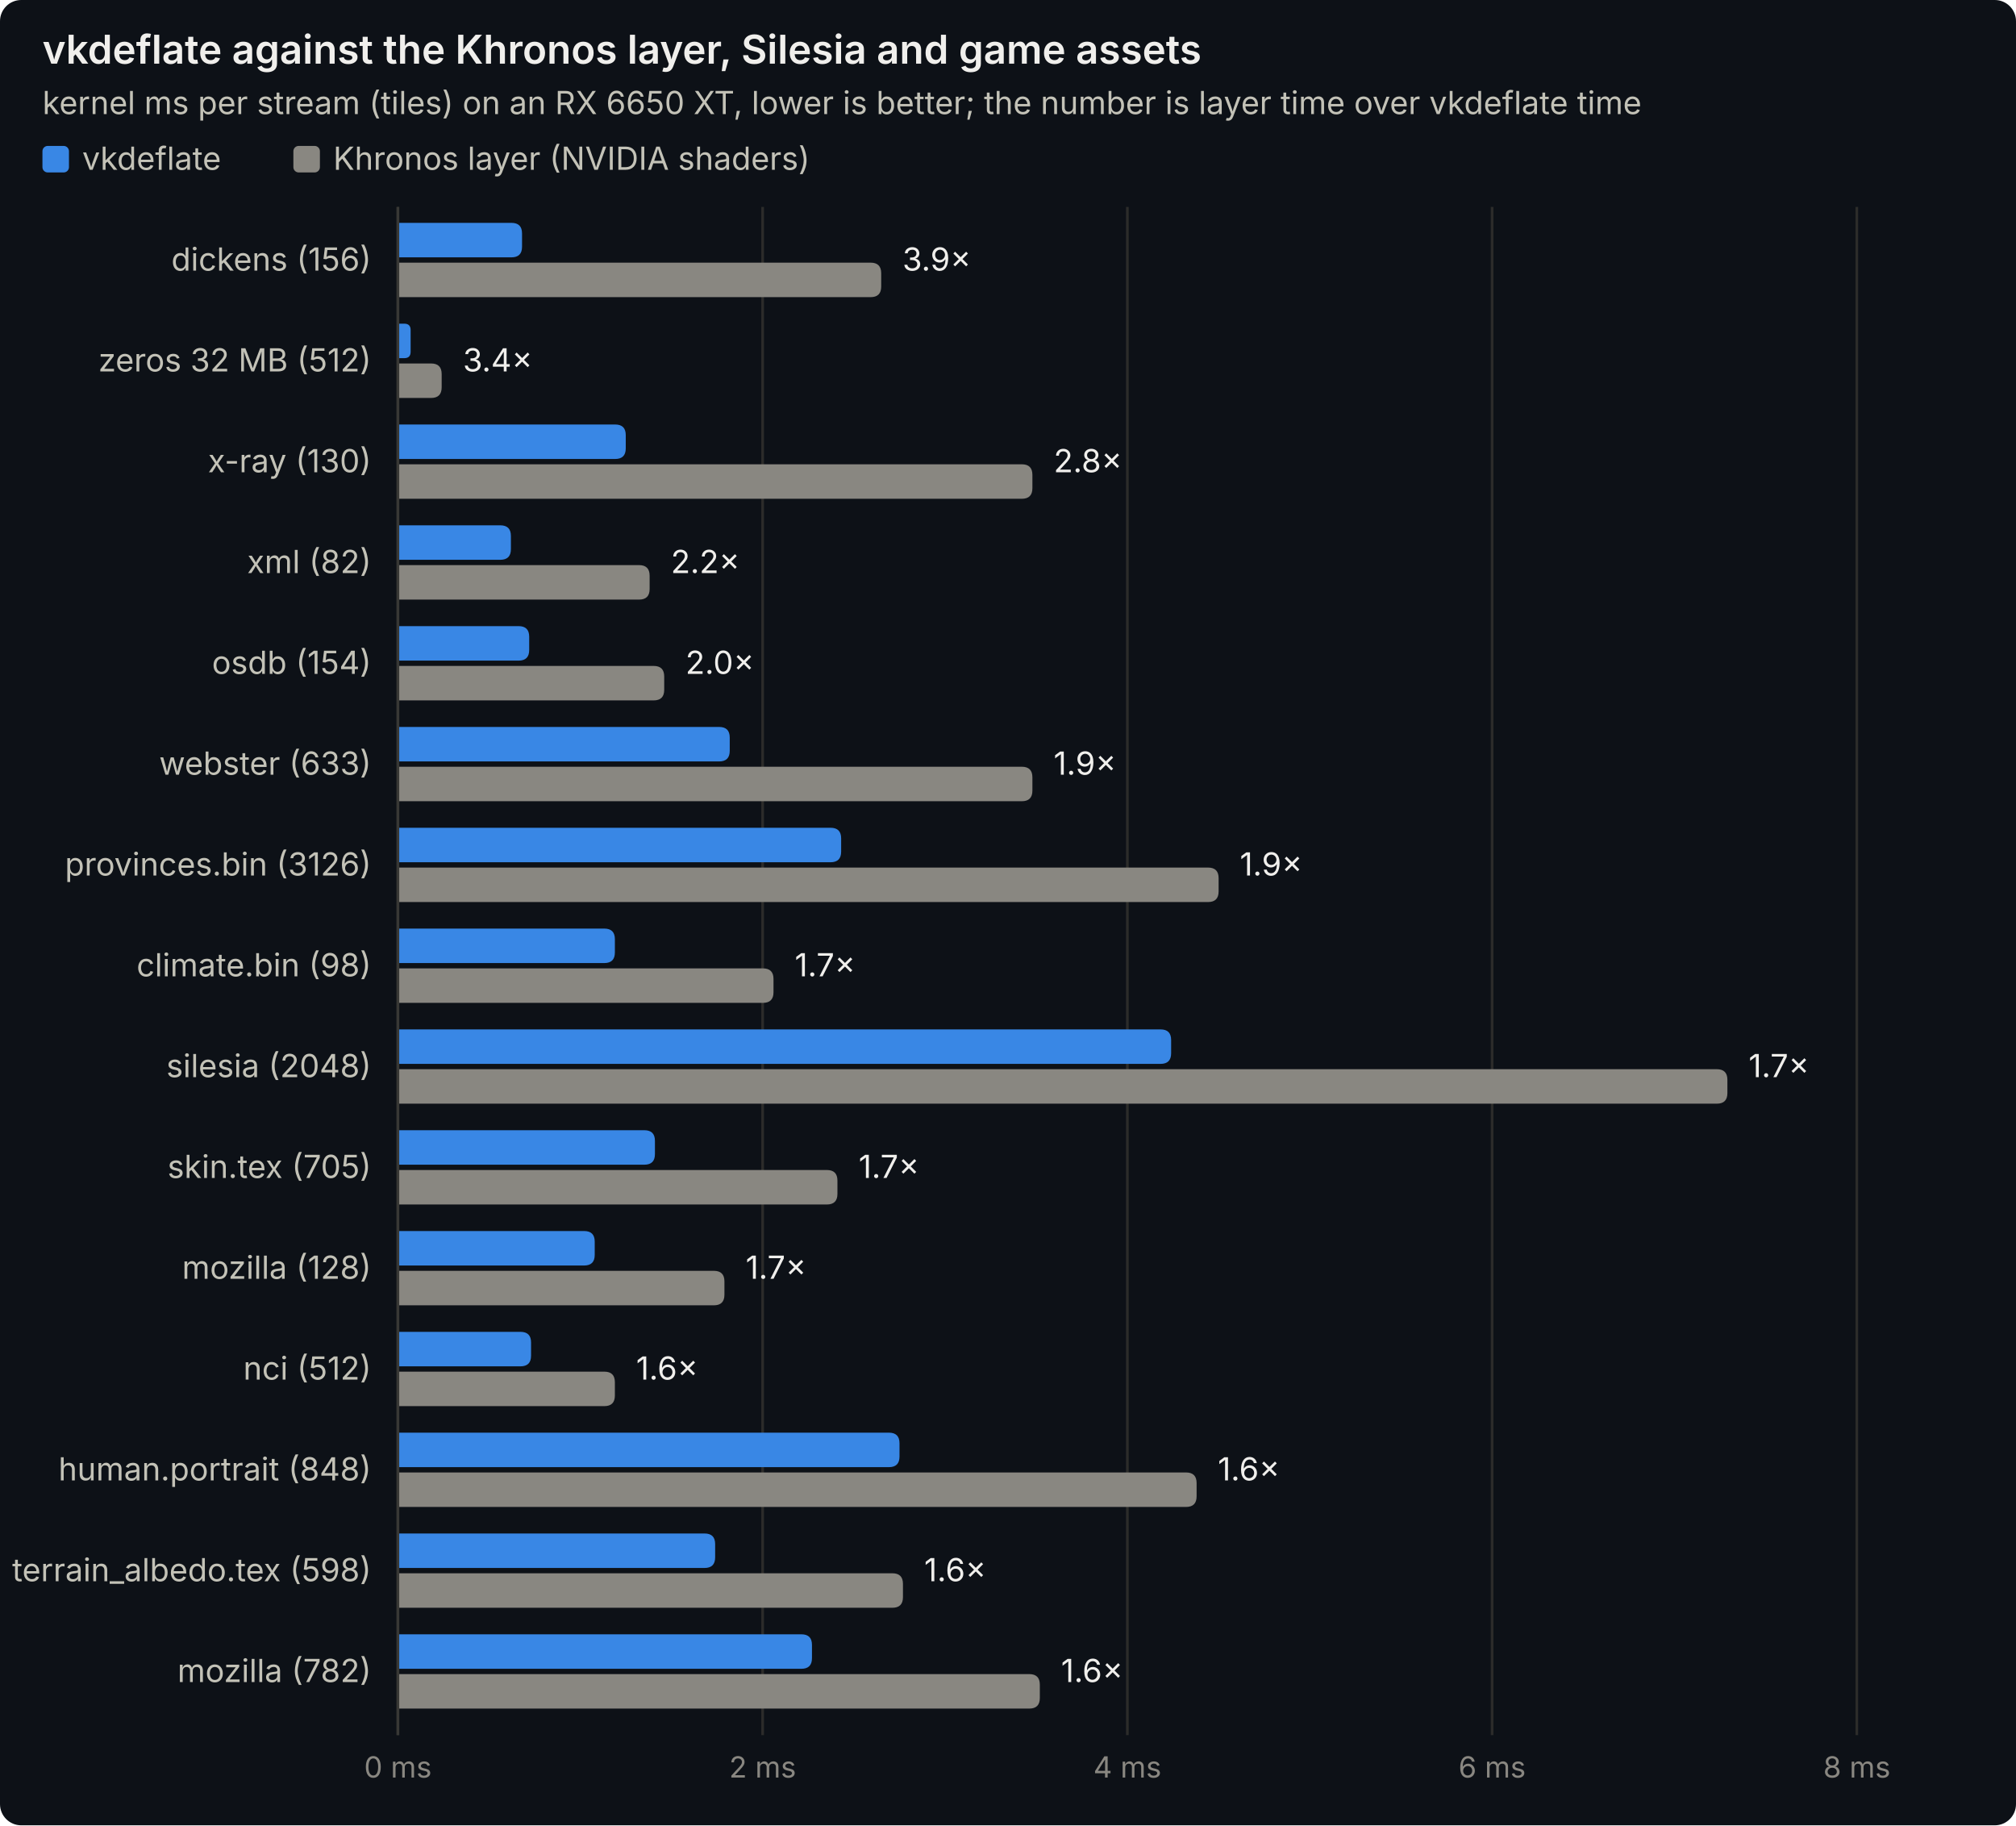
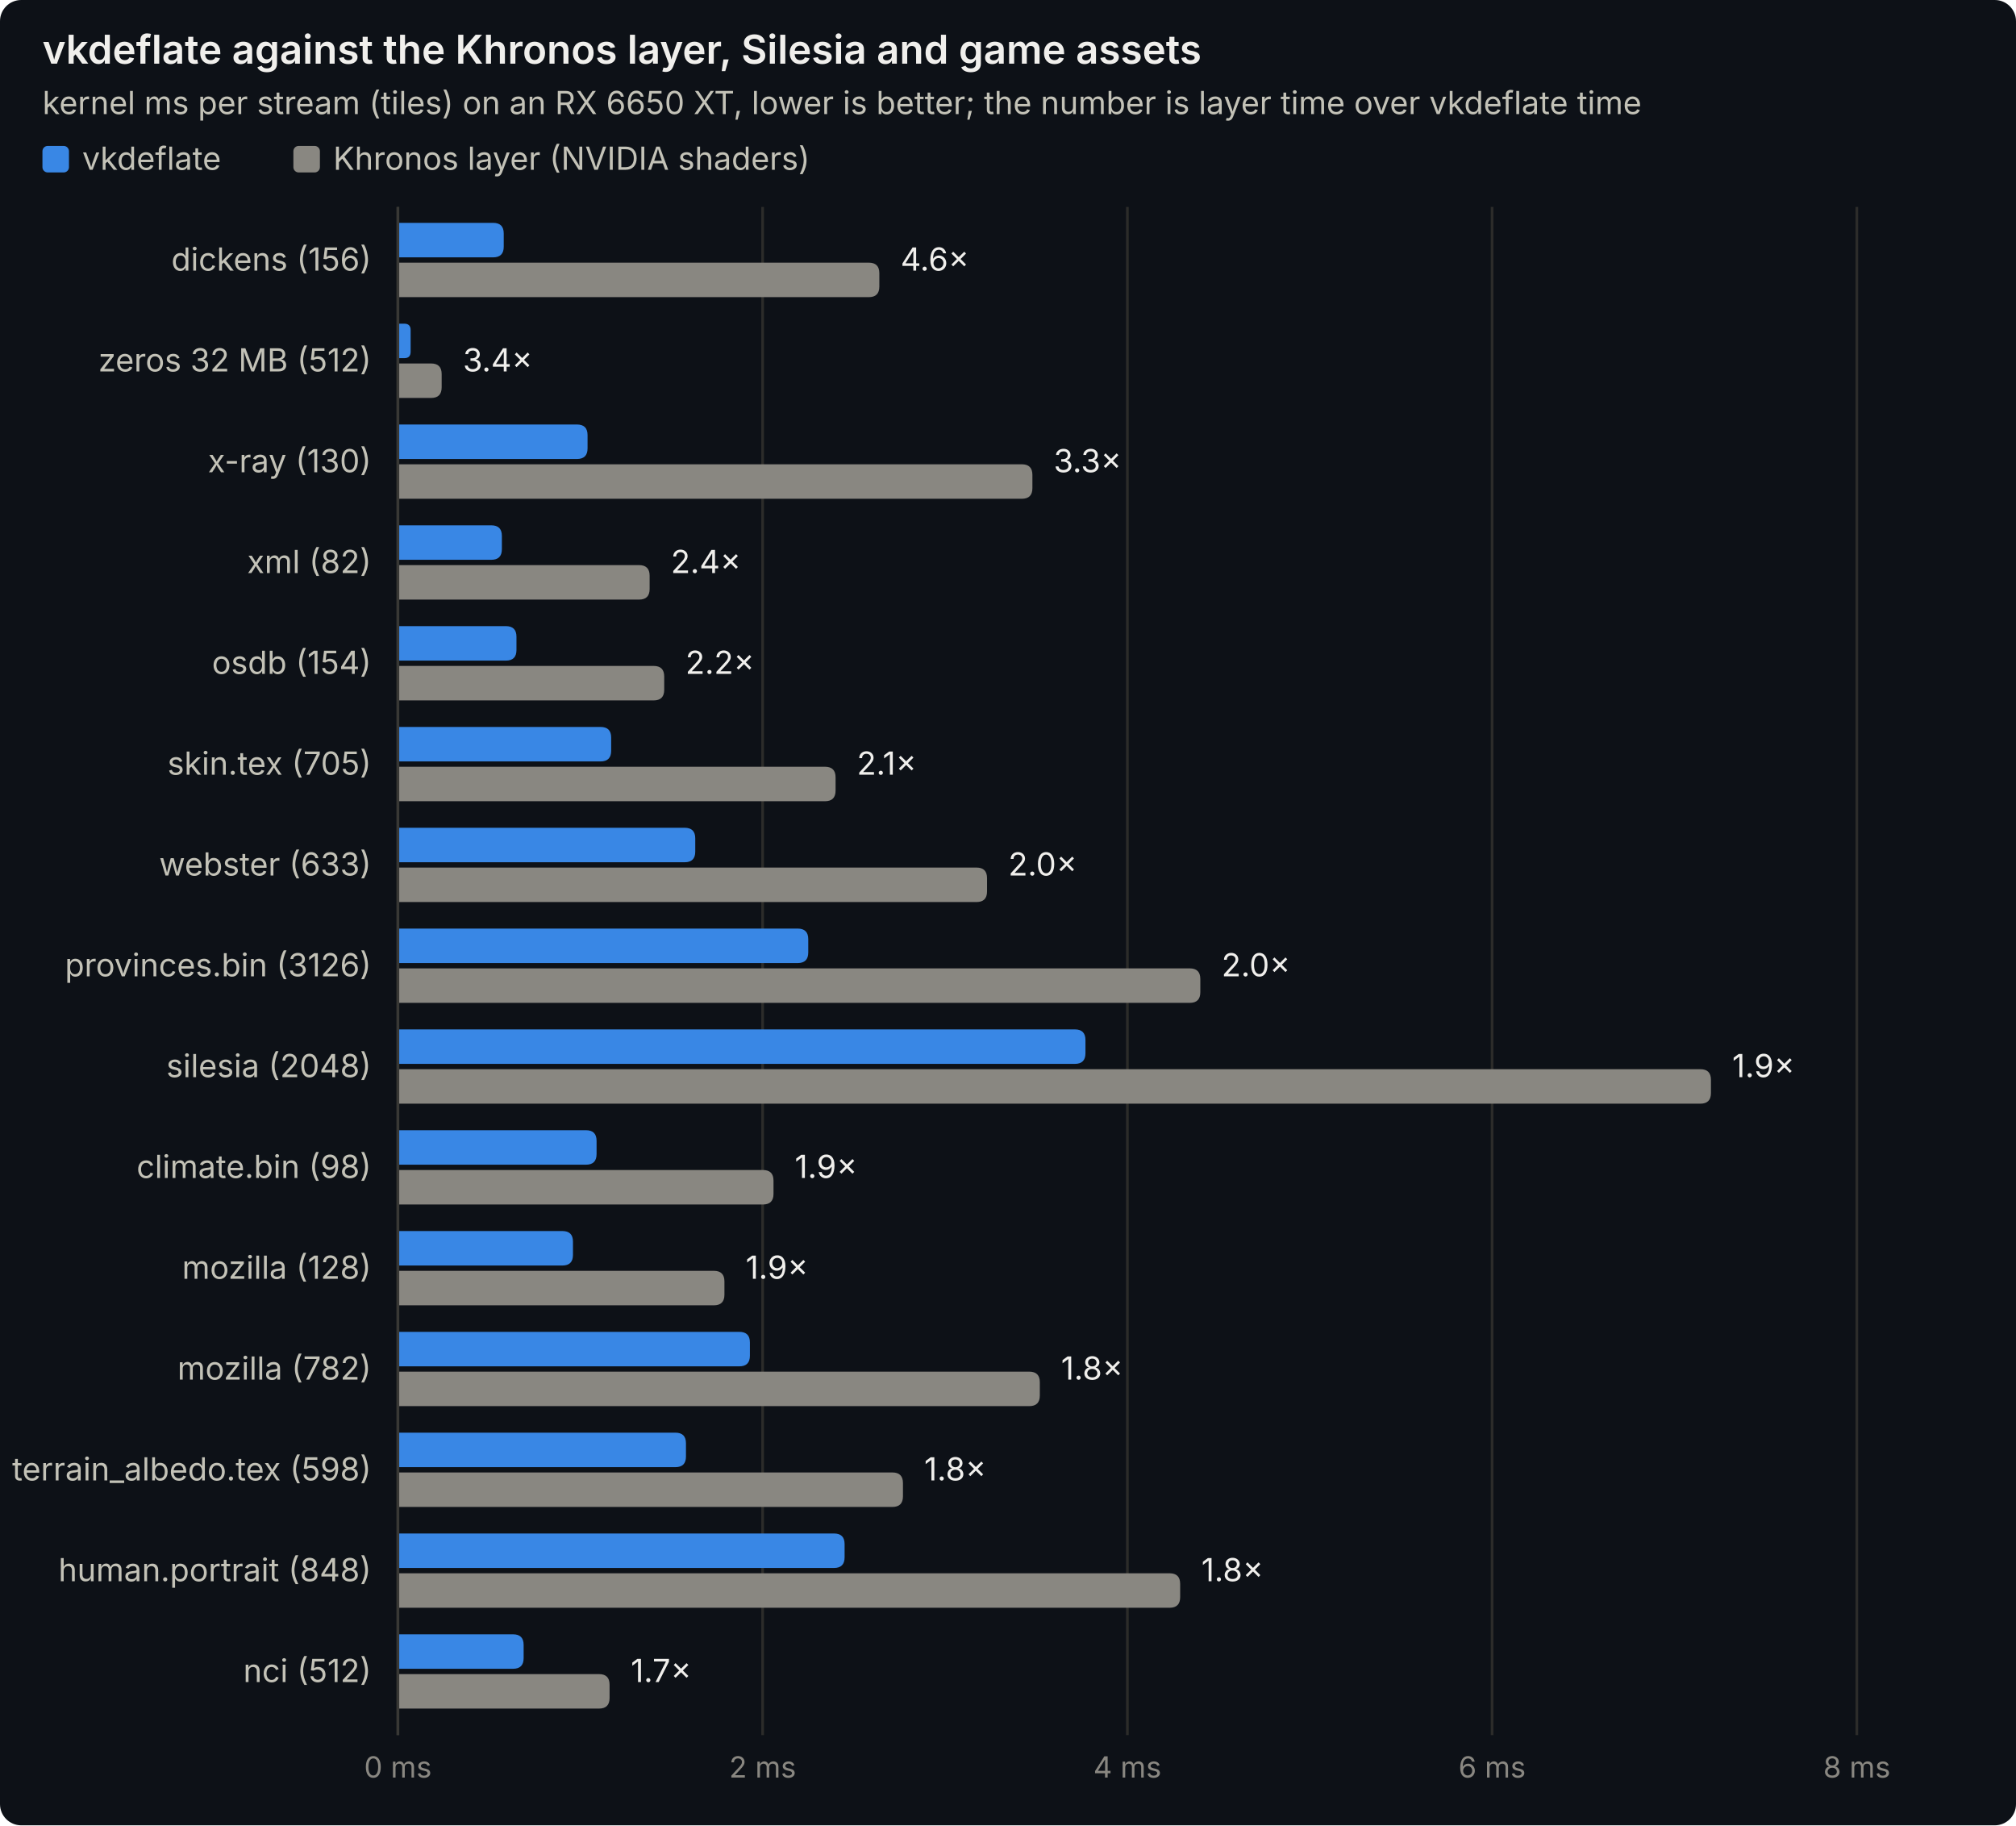
<svg xmlns="http://www.w3.org/2000/svg" viewBox="0 0 760 688" width="760" height="688" role="img" aria-labelledby="t d" font-family="system-ui, -apple-system, 'Segoe UI', sans-serif">
  <style>
.bg{fill:#0d1117}.p{fill:#f0efec}.s{fill:#c3c2b7}.m{fill:#898781}
.grid{stroke:#2c2c2a;stroke-width:1}.axis{stroke:#383835;stroke-width:1}
.c1{fill:#3987e5}.c2{fill:#d95926}.c3{fill:#199e70}.cg{fill:#898781}.cv{fill:#4a4a47}
.l1{stroke:#3987e5}.l2{stroke:#d95926}.l3{stroke:#199e70}
.o1{fill:#184f95}.o2{fill:#3987e5}.o3{fill:#9ec5f4}
.ring{stroke:#0d1117;stroke-width:2}
.box{fill:#1a1a19;stroke:#383835;stroke-width:1}.hi{fill:#0d366b;stroke:#3987e5;stroke-width:1}
</style>
  <rect width="760" height="688" rx="8" class="bg" />
  <text x="16.0" y="24.0" class="p" font-size="15" font-weight="600" text-anchor="start">vkdeflate against the Khronos layer, Silesia and game assets</text>
  <text x="16.0" y="43.0" class="s" font-size="12" font-weight="400" text-anchor="start">kernel ms per stream (tiles) on an RX 6650 XT, lower is better; the number is layer time over vkdeflate time</text>
  <rect x="16.0" y="55.0" width="10.0" height="10.0" rx="2" class="c1" />
  <text x="31.0" y="64.0" class="s" font-size="12" font-weight="400" text-anchor="start">vkdeflate</text>
  <rect x="110.6" y="55.0" width="10.0" height="10.0" rx="2" class="cg" />
  <text x="125.6" y="64.0" class="s" font-size="12" font-weight="400" text-anchor="start">Khronos layer (NVIDIA shaders)</text>
  <line x1="150.0" y1="78.0" x2="150.0" y2="654.0" class="grid" />
  <text x="150.0" y="670.0" class="m" font-size="11" font-weight="400" text-anchor="middle">0 ms</text>
  <line x1="287.5" y1="78.0" x2="287.5" y2="654.0" class="grid" />
  <text x="287.5" y="670.0" class="m" font-size="11" font-weight="400" text-anchor="middle">2 ms</text>
  <line x1="425.0" y1="78.0" x2="425.0" y2="654.0" class="grid" />
  <text x="425.0" y="670.0" class="m" font-size="11" font-weight="400" text-anchor="middle">4 ms</text>
  <line x1="562.5" y1="78.0" x2="562.5" y2="654.0" class="grid" />
  <text x="562.5" y="670.0" class="m" font-size="11" font-weight="400" text-anchor="middle">6 ms</text>
  <line x1="700.0" y1="78.0" x2="700.0" y2="654.0" class="grid" />
  <text x="700.0" y="670.0" class="m" font-size="11" font-weight="400" text-anchor="middle">8 ms</text>
  <text x="140.0" y="102.0" class="s" font-size="12" font-weight="400" text-anchor="end">dickens (156)</text>
-   <path d="M150.0,84.0 H192.8 Q196.8,84.0 196.8,88.0 V93.0 Q196.8,97.0 192.8,97.0 H150.0 Z" class="c1" />
-   <path d="M150.0,99.0 H328.2 Q332.2,99.0 332.2,103.0 V108.0 Q332.2,112.0 328.2,112.0 H150.0 Z" class="cg" />
-   <text x="340.2" y="102.0" class="p" font-size="12" font-weight="400" text-anchor="start">3.9×</text>
+   <path d="M150.0,84.0 H185.9 Q189.9,84.0 189.9,88.0 V93.0 Q189.9,97.0 185.9,97.0 H150.0 Z" class="c1" />
+   <path d="M150.0,99.0 H327.5 Q331.5,99.0 331.5,103.0 V108.0 Q331.5,112.0 327.5,112.0 H150.0 Z" class="cg" />
+   <text x="339.5" y="102.0" class="p" font-size="12" font-weight="400" text-anchor="start">4.6×</text>
  <text x="140.0" y="140.0" class="s" font-size="12" font-weight="400" text-anchor="end">zeros 32 MB (512)</text>
  <path d="M150.0,122.0 H152.4 Q154.8,122.0 154.8,124.4 V132.6 Q154.8,135.0 152.4,135.0 H150.0 Z" class="c1" />
  <path d="M150.0,137.0 H162.5 Q166.5,137.0 166.5,141.0 V146.0 Q166.5,150.0 162.5,150.0 H150.0 Z" class="cg" />
  <text x="174.5" y="140.0" class="p" font-size="12" font-weight="400" text-anchor="start">3.4×</text>
  <text x="140.0" y="178.0" class="s" font-size="12" font-weight="400" text-anchor="end">x-ray (130)</text>
-   <path d="M150.0,160.0 H231.9 Q235.9,160.0 235.9,164.0 V169.0 Q235.9,173.0 231.9,173.0 H150.0 Z" class="c1" />
+   <path d="M150.0,160.0 H217.5 Q221.5,160.0 221.5,164.0 V169.0 Q221.5,173.0 217.5,173.0 H150.0 Z" class="c1" />
  <path d="M150.0,175.0 H385.2 Q389.2,175.0 389.2,179.0 V184.0 Q389.2,188.0 385.2,188.0 H150.0 Z" class="cg" />
-   <text x="397.2" y="178.0" class="p" font-size="12" font-weight="400" text-anchor="start">2.8×</text>
+   <text x="397.2" y="178.0" class="p" font-size="12" font-weight="400" text-anchor="start">3.3×</text>
  <text x="140.0" y="216.0" class="s" font-size="12" font-weight="400" text-anchor="end">xml (82)</text>
-   <path d="M150.0,198.0 H188.6 Q192.6,198.0 192.6,202.0 V207.0 Q192.6,211.0 188.6,211.0 H150.0 Z" class="c1" />
+   <path d="M150.0,198.0 H185.2 Q189.2,198.0 189.2,202.0 V207.0 Q189.2,211.0 185.2,211.0 H150.0 Z" class="c1" />
  <path d="M150.0,213.0 H240.9 Q244.9,213.0 244.9,217.0 V222.0 Q244.9,226.0 240.9,226.0 H150.0 Z" class="cg" />
-   <text x="252.9" y="216.0" class="p" font-size="12" font-weight="400" text-anchor="start">2.2×</text>
+   <text x="252.9" y="216.0" class="p" font-size="12" font-weight="400" text-anchor="start">2.4×</text>
  <text x="140.0" y="254.0" class="s" font-size="12" font-weight="400" text-anchor="end">osdb (154)</text>
-   <path d="M150.0,236.0 H195.5 Q199.5,236.0 199.5,240.0 V245.0 Q199.5,249.0 195.5,249.0 H150.0 Z" class="c1" />
+   <path d="M150.0,236.0 H190.7 Q194.7,236.0 194.7,240.0 V245.0 Q194.7,249.0 190.7,249.0 H150.0 Z" class="c1" />
  <path d="M150.0,251.0 H246.4 Q250.4,251.0 250.4,255.0 V260.0 Q250.4,264.0 246.4,264.0 H150.0 Z" class="cg" />
-   <text x="258.4" y="254.0" class="p" font-size="12" font-weight="400" text-anchor="start">2.0×</text>
-   <text x="140.0" y="292.0" class="s" font-size="12" font-weight="400" text-anchor="end">webster (633)</text>
-   <path d="M150.0,274.0 H271.1 Q275.1,274.0 275.1,278.0 V283.0 Q275.1,287.0 271.1,287.0 H150.0 Z" class="c1" />
-   <path d="M150.0,289.0 H385.2 Q389.2,289.0 389.2,293.0 V298.0 Q389.2,302.0 385.2,302.0 H150.0 Z" class="cg" />
-   <text x="397.2" y="292.0" class="p" font-size="12" font-weight="400" text-anchor="start">1.9×</text>
-   <text x="140.0" y="330.0" class="s" font-size="12" font-weight="400" text-anchor="end">provinces.bin (3126)</text>
-   <path d="M150.0,312.0 H313.1 Q317.1,312.0 317.1,316.0 V321.0 Q317.1,325.0 313.1,325.0 H150.0 Z" class="c1" />
-   <path d="M150.0,327.0 H455.4 Q459.4,327.0 459.4,331.0 V336.0 Q459.4,340.0 455.4,340.0 H150.0 Z" class="cg" />
-   <text x="467.4" y="330.0" class="p" font-size="12" font-weight="400" text-anchor="start">1.9×</text>
-   <text x="140.0" y="368.0" class="s" font-size="12" font-weight="400" text-anchor="end">climate.bin (98)</text>
-   <path d="M150.0,350.0 H227.8 Q231.8,350.0 231.8,354.0 V359.0 Q231.8,363.0 227.8,363.0 H150.0 Z" class="c1" />
-   <path d="M150.0,365.0 H287.6 Q291.6,365.0 291.6,369.0 V374.0 Q291.6,378.0 287.6,378.0 H150.0 Z" class="cg" />
-   <text x="299.6" y="368.0" class="p" font-size="12" font-weight="400" text-anchor="start">1.7×</text>
+   <text x="258.4" y="254.0" class="p" font-size="12" font-weight="400" text-anchor="start">2.2×</text>
+   <text x="140.0" y="292.0" class="s" font-size="12" font-weight="400" text-anchor="end">skin.tex (705)</text>
+   <path d="M150.0,274.0 H226.4 Q230.4,274.0 230.4,278.0 V283.0 Q230.4,287.0 226.4,287.0 H150.0 Z" class="c1" />
+   <path d="M150.0,289.0 H311.0 Q315.0,289.0 315.0,293.0 V298.0 Q315.0,302.0 311.0,302.0 H150.0 Z" class="cg" />
+   <text x="323.0" y="292.0" class="p" font-size="12" font-weight="400" text-anchor="start">2.1×</text>
+   <text x="140.0" y="330.0" class="s" font-size="12" font-weight="400" text-anchor="end">webster (633)</text>
+   <path d="M150.0,312.0 H258.1 Q262.1,312.0 262.1,316.0 V321.0 Q262.1,325.0 258.1,325.0 H150.0 Z" class="c1" />
+   <path d="M150.0,327.0 H368.1 Q372.1,327.0 372.1,331.0 V336.0 Q372.1,340.0 368.1,340.0 H150.0 Z" class="cg" />
+   <text x="380.1" y="330.0" class="p" font-size="12" font-weight="400" text-anchor="start">2.0×</text>
+   <text x="140.0" y="368.0" class="s" font-size="12" font-weight="400" text-anchor="end">provinces.bin (3126)</text>
+   <path d="M150.0,350.0 H300.7 Q304.7,350.0 304.7,354.0 V359.0 Q304.7,363.0 300.7,363.0 H150.0 Z" class="c1" />
+   <path d="M150.0,365.0 H448.5 Q452.5,365.0 452.5,369.0 V374.0 Q452.5,378.0 448.5,378.0 H150.0 Z" class="cg" />
+   <text x="460.5" y="368.0" class="p" font-size="12" font-weight="400" text-anchor="start">2.0×</text>
  <text x="140.0" y="406.0" class="s" font-size="12" font-weight="400" text-anchor="end">silesia (2048)</text>
-   <path d="M150.0,388.0 H437.5 Q441.5,388.0 441.5,392.0 V397.0 Q441.5,401.0 437.5,401.0 H150.0 Z" class="c1" />
-   <path d="M150.0,403.0 H647.2 Q651.2,403.0 651.2,407.0 V412.0 Q651.2,416.0 647.2,416.0 H150.0 Z" class="cg" />
-   <text x="659.2" y="406.0" class="p" font-size="12" font-weight="400" text-anchor="start">1.7×</text>
-   <text x="140.0" y="444.0" class="s" font-size="12" font-weight="400" text-anchor="end">skin.tex (705)</text>
-   <path d="M150.0,426.0 H242.9 Q246.9,426.0 246.9,430.0 V435.0 Q246.9,439.0 242.9,439.0 H150.0 Z" class="c1" />
-   <path d="M150.0,441.0 H311.7 Q315.7,441.0 315.7,445.0 V450.0 Q315.7,454.0 311.7,454.0 H150.0 Z" class="cg" />
-   <text x="323.7" y="444.0" class="p" font-size="12" font-weight="400" text-anchor="start">1.7×</text>
+   <path d="M150.0,388.0 H405.2 Q409.2,388.0 409.2,392.0 V397.0 Q409.2,401.0 405.2,401.0 H150.0 Z" class="c1" />
+   <path d="M150.0,403.0 H641.0 Q645.0,403.0 645.0,407.0 V412.0 Q645.0,416.0 641.0,416.0 H150.0 Z" class="cg" />
+   <text x="653.0" y="406.0" class="p" font-size="12" font-weight="400" text-anchor="start">1.9×</text>
+   <text x="140.0" y="444.0" class="s" font-size="12" font-weight="400" text-anchor="end">climate.bin (98)</text>
+   <path d="M150.0,426.0 H220.9 Q224.9,426.0 224.9,430.0 V435.0 Q224.9,439.0 220.9,439.0 H150.0 Z" class="c1" />
+   <path d="M150.0,441.0 H287.6 Q291.6,441.0 291.6,445.0 V450.0 Q291.6,454.0 287.6,454.0 H150.0 Z" class="cg" />
+   <text x="299.6" y="444.0" class="p" font-size="12" font-weight="400" text-anchor="start">1.9×</text>
  <text x="140.0" y="482.0" class="s" font-size="12" font-weight="400" text-anchor="end">mozilla (128)</text>
-   <path d="M150.0,464.0 H220.2 Q224.2,464.0 224.2,468.0 V473.0 Q224.2,477.0 220.2,477.0 H150.0 Z" class="c1" />
+   <path d="M150.0,464.0 H212.0 Q216.0,464.0 216.0,468.0 V473.0 Q216.0,477.0 212.0,477.0 H150.0 Z" class="c1" />
  <path d="M150.0,479.0 H269.1 Q273.1,479.0 273.1,483.0 V488.0 Q273.1,492.0 269.1,492.0 H150.0 Z" class="cg" />
-   <text x="281.1" y="482.0" class="p" font-size="12" font-weight="400" text-anchor="start">1.7×</text>
-   <text x="140.0" y="520.0" class="s" font-size="12" font-weight="400" text-anchor="end">nci (512)</text>
-   <path d="M150.0,502.0 H196.2 Q200.2,502.0 200.2,506.0 V511.0 Q200.2,515.0 196.2,515.0 H150.0 Z" class="c1" />
-   <path d="M150.0,517.0 H227.8 Q231.8,517.0 231.8,521.0 V526.0 Q231.8,530.0 227.8,530.0 H150.0 Z" class="cg" />
-   <text x="239.8" y="520.0" class="p" font-size="12" font-weight="400" text-anchor="start">1.6×</text>
-   <text x="140.0" y="558.0" class="s" font-size="12" font-weight="400" text-anchor="end">human.portrait (848)</text>
-   <path d="M150.0,540.0 H335.1 Q339.1,540.0 339.1,544.0 V549.0 Q339.1,553.0 335.1,553.0 H150.0 Z" class="c1" />
-   <path d="M150.0,555.0 H447.1 Q451.1,555.0 451.1,559.0 V564.0 Q451.1,568.0 447.1,568.0 H150.0 Z" class="cg" />
-   <text x="459.1" y="558.0" class="p" font-size="12" font-weight="400" text-anchor="start">1.6×</text>
-   <text x="140.0" y="596.0" class="s" font-size="12" font-weight="400" text-anchor="end">terrain_albedo.tex (598)</text>
-   <path d="M150.0,578.0 H265.6 Q269.6,578.0 269.6,582.0 V587.0 Q269.6,591.0 265.6,591.0 H150.0 Z" class="c1" />
-   <path d="M150.0,593.0 H336.4 Q340.4,593.0 340.4,597.0 V602.0 Q340.4,606.0 336.4,606.0 H150.0 Z" class="cg" />
-   <text x="348.4" y="596.0" class="p" font-size="12" font-weight="400" text-anchor="start">1.6×</text>
-   <text x="140.0" y="634.0" class="s" font-size="12" font-weight="400" text-anchor="end">mozilla (782)</text>
-   <path d="M150.0,616.0 H302.1 Q306.1,616.0 306.1,620.0 V625.0 Q306.1,629.0 302.1,629.0 H150.0 Z" class="c1" />
-   <path d="M150.0,631.0 H388.0 Q392.0,631.0 392.0,635.0 V640.0 Q392.0,644.0 388.0,644.0 H150.0 Z" class="cg" />
-   <text x="400.0" y="634.0" class="p" font-size="12" font-weight="400" text-anchor="start">1.6×</text>
+   <text x="281.1" y="482.0" class="p" font-size="12" font-weight="400" text-anchor="start">1.9×</text>
+   <text x="140.0" y="520.0" class="s" font-size="12" font-weight="400" text-anchor="end">mozilla (782)</text>
+   <path d="M150.0,502.0 H278.7 Q282.7,502.0 282.7,506.0 V511.0 Q282.7,515.0 278.7,515.0 H150.0 Z" class="c1" />
+   <path d="M150.0,517.0 H388.0 Q392.0,517.0 392.0,521.0 V526.0 Q392.0,530.0 388.0,530.0 H150.0 Z" class="cg" />
+   <text x="400.0" y="520.0" class="p" font-size="12" font-weight="400" text-anchor="start">1.8×</text>
+   <text x="140.0" y="558.0" class="s" font-size="12" font-weight="400" text-anchor="end">terrain_albedo.tex (598)</text>
+   <path d="M150.0,540.0 H254.6 Q258.6,540.0 258.6,544.0 V549.0 Q258.6,553.0 254.6,553.0 H150.0 Z" class="c1" />
+   <path d="M150.0,555.0 H336.4 Q340.4,555.0 340.4,559.0 V564.0 Q340.4,568.0 336.4,568.0 H150.0 Z" class="cg" />
+   <text x="348.4" y="558.0" class="p" font-size="12" font-weight="400" text-anchor="start">1.8×</text>
+   <text x="140.0" y="596.0" class="s" font-size="12" font-weight="400" text-anchor="end">human.portrait (848)</text>
+   <path d="M150.0,578.0 H314.4 Q318.4,578.0 318.4,582.0 V587.0 Q318.4,591.0 314.4,591.0 H150.0 Z" class="c1" />
+   <path d="M150.0,593.0 H440.9 Q444.9,593.0 444.9,597.0 V602.0 Q444.9,606.0 440.9,606.0 H150.0 Z" class="cg" />
+   <text x="452.9" y="596.0" class="p" font-size="12" font-weight="400" text-anchor="start">1.8×</text>
+   <text x="140.0" y="634.0" class="s" font-size="12" font-weight="400" text-anchor="end">nci (512)</text>
+   <path d="M150.0,616.0 H193.4 Q197.4,616.0 197.4,620.0 V625.0 Q197.4,629.0 193.4,629.0 H150.0 Z" class="c1" />
+   <path d="M150.0,631.0 H225.8 Q229.8,631.0 229.8,635.0 V640.0 Q229.8,644.0 225.8,644.0 H150.0 Z" class="cg" />
+   <text x="237.8" y="634.0" class="p" font-size="12" font-weight="400" text-anchor="start">1.7×</text>
  <line x1="150.0" y1="78.0" x2="150.0" y2="654.0" class="axis" />
</svg>
